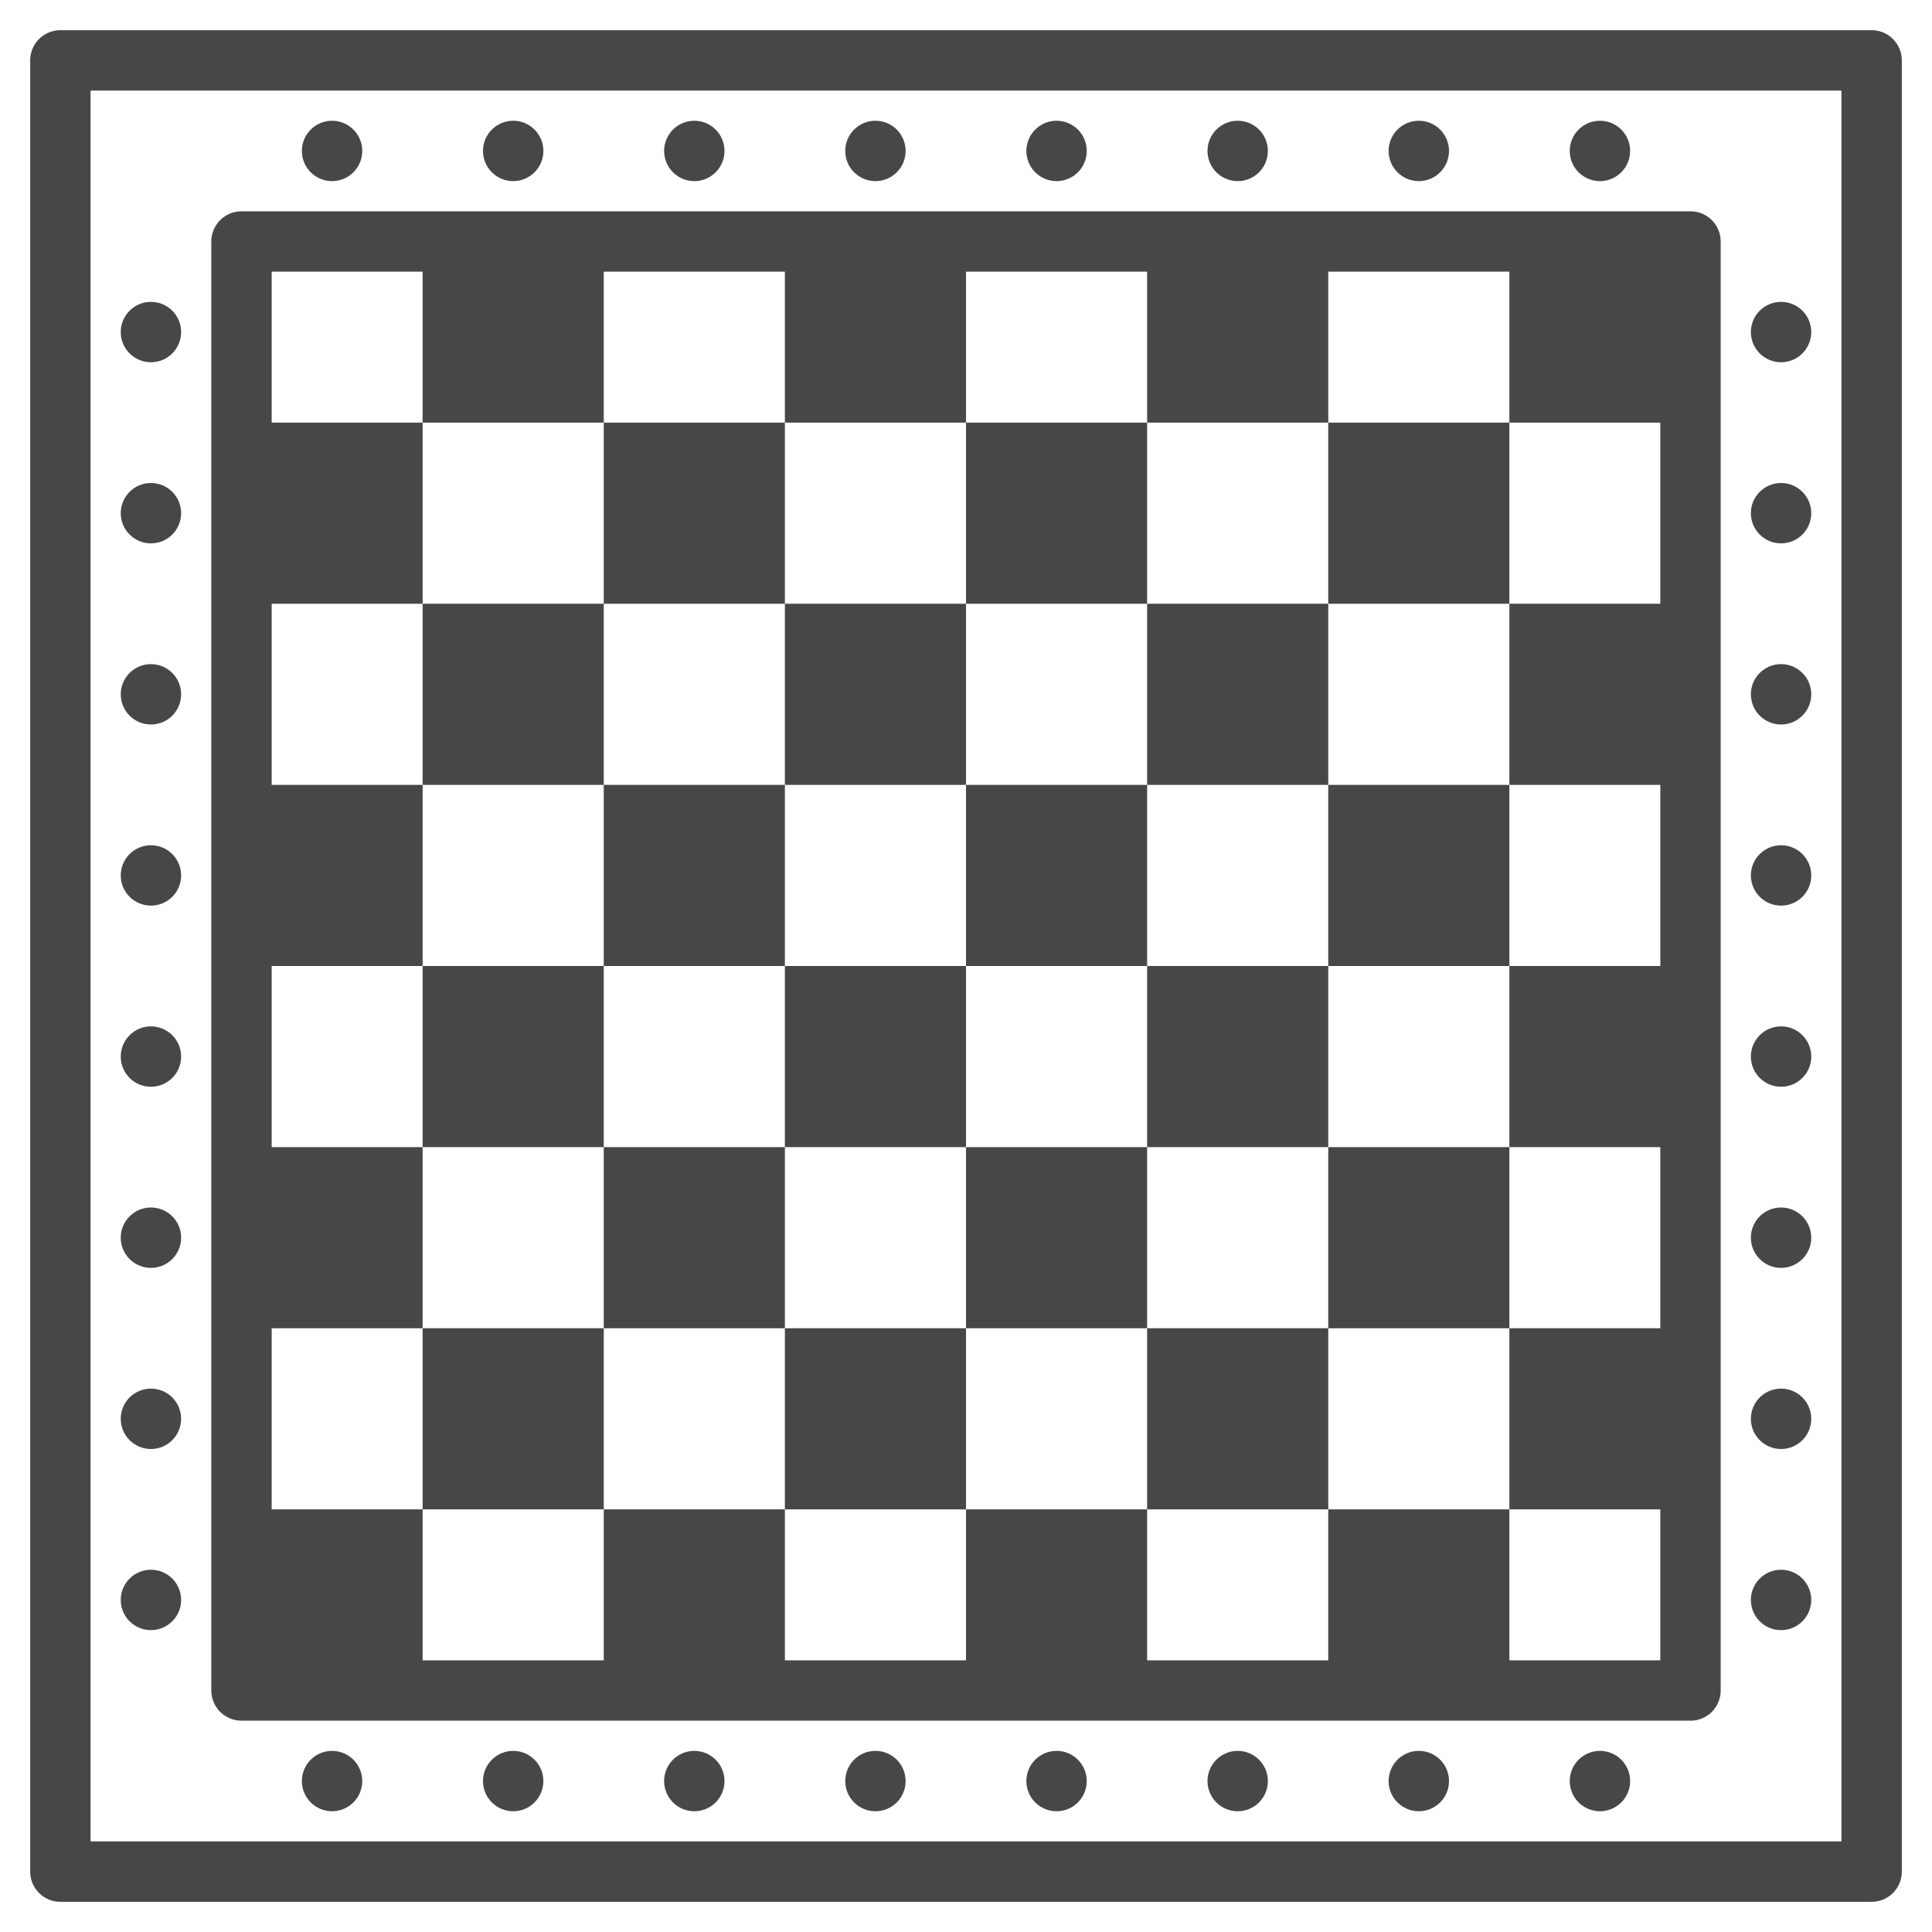
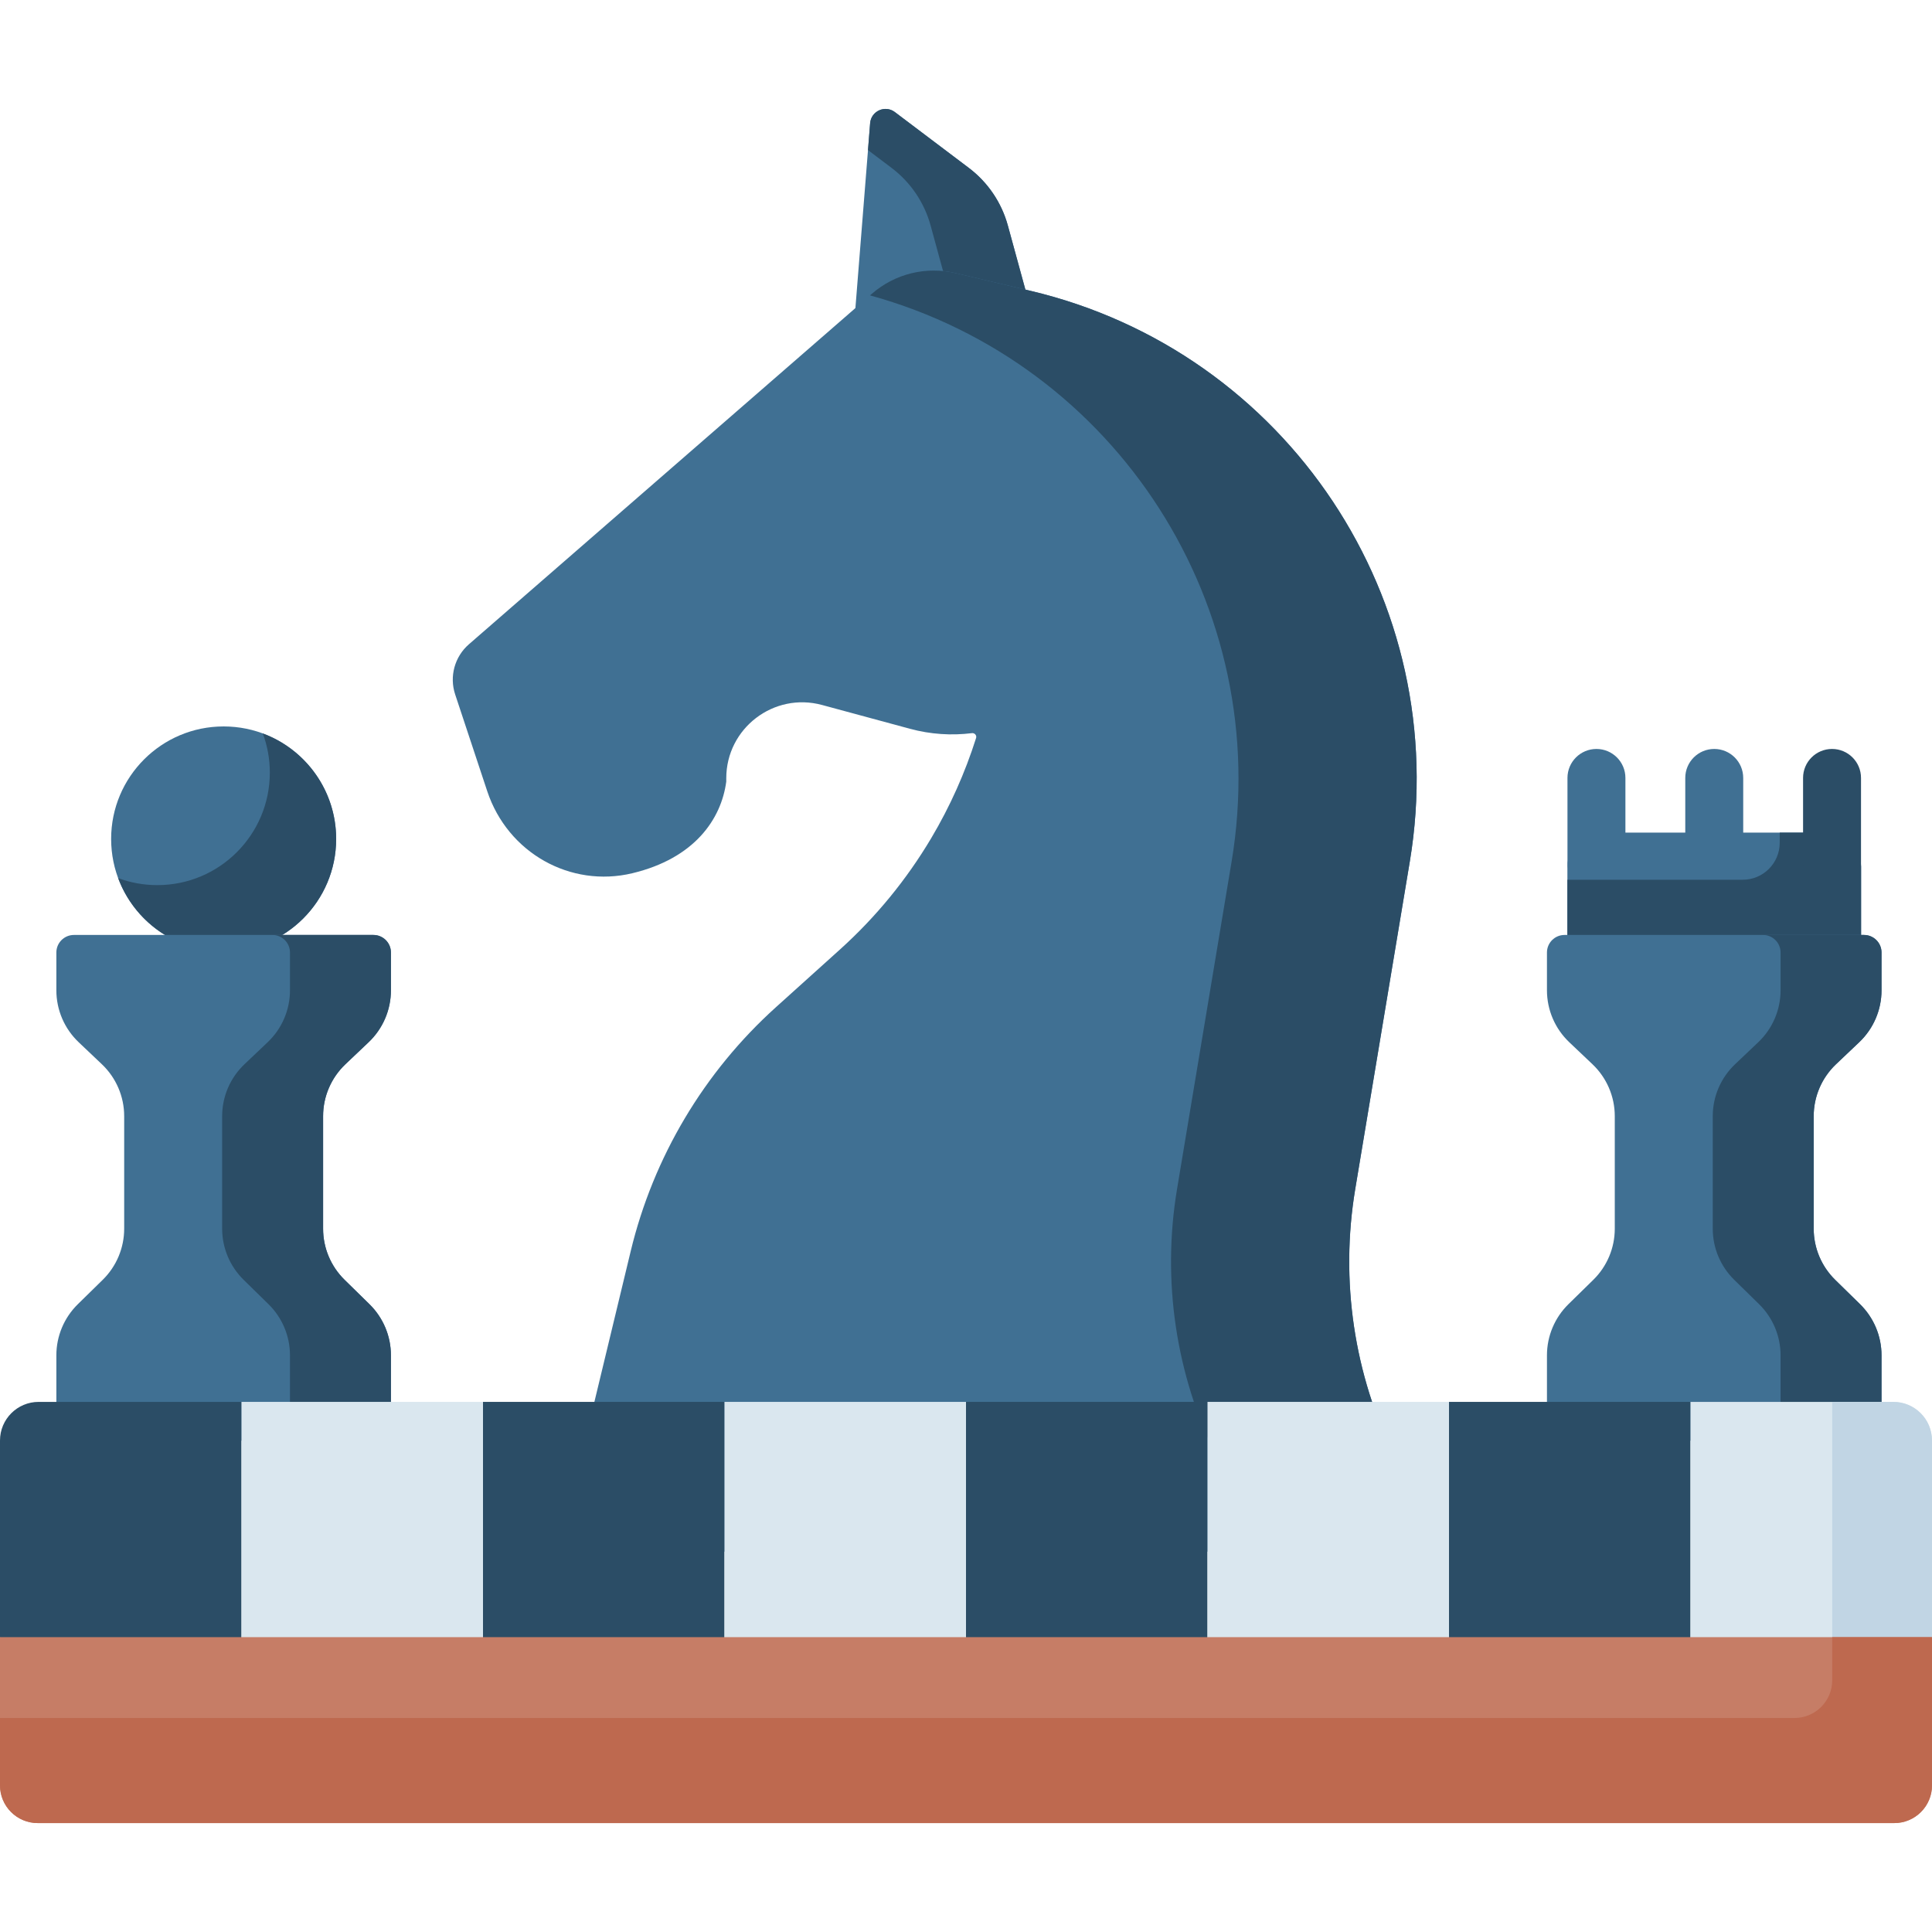
- <svg xmlns="http://www.w3.org/2000/svg" id="Image" enable-background="new 0 0 64 64" height="64" viewBox="0 0 64 64" width="64">
+ <svg xmlns="http://www.w3.org/2000/svg" id="Capa_1" enable-background="new 0 0 512 512" height="512" viewBox="0 0 512 512" width="512">
  <g>
-     <path d="m2 2h60v60h-60z" style="fill:none;stroke:#464747;stroke-linecap:round;stroke-linejoin:round;stroke-miterlimit:10;stroke-width:2" />
-     <path d="m8 8h48v48h-48z" style="fill:none;stroke:#464747;stroke-linecap:round;stroke-linejoin:round;stroke-miterlimit:10;stroke-width:2" />
-     <g fill="#464747">
-       <path d="m8 50h6v6h-6z" />
-       <path d="m20 50h6v6h-6z" />
-       <path d="m32 50h6v6h-6z" />
-       <path d="m44 50h6v6h-6z" />
-       <path d="m14 44h6v6h-6z" />
-       <path d="m26 44h6v6h-6z" />
-       <path d="m38 44h6v6h-6z" />
-       <path d="m50 44h6v6h-6z" />
-       <path d="m20 38h6v6h-6z" />
-       <path d="m32 38h6v6h-6z" />
-       <path d="m44 38h6v6h-6z" />
-       <path d="m8 38h6v6h-6z" />
-       <path d="m26 32h6v6h-6z" />
-       <path d="m38 32h6v6h-6z" />
-       <path d="m50 32h6v6h-6z" />
-       <path d="m14 32h6v6h-6z" />
-       <path d="m32 26h6v6h-6z" />
-       <path d="m20 26h6v6h-6z" />
-       <path d="m8 26h6v6h-6z" />
-       <path d="m44 26h6v6h-6z" />
-       <path d="m38 20h6v6h-6z" />
-       <path d="m26 20h6v6h-6z" />
-       <path d="m14 20h6v6h-6z" />
-       <path d="m50 20h6v6h-6z" />
-       <path d="m44 14h6v6h-6z" />
-       <path d="m32 14h6v6h-6z" />
-       <path d="m20 14h6v6h-6z" />
-       <path d="m8 14h6v6h-6z" />
-       <path d="m50 8h6v6h-6z" />
-       <path d="m38 8h6v6h-6z" />
-       <path d="m26 8h6v6h-6z" />
-       <path d="m14 8h6v6h-6z" />
-       <circle cx="11" cy="5" r="1" />
-       <circle cx="17" cy="5" r="1" />
-       <circle cx="23" cy="5" r="1" />
-       <circle cx="29" cy="5" r="1" />
-       <circle cx="35" cy="5" r="1" />
-       <circle cx="41" cy="5" r="1" />
-       <circle cx="47" cy="5" r="1" />
-       <circle cx="53" cy="5" r="1" />
-       <circle cx="11" cy="59" r="1" />
-       <circle cx="17" cy="59" r="1" />
-       <circle cx="23" cy="59" r="1" />
-       <circle cx="29" cy="59" r="1" />
-       <circle cx="35" cy="59" r="1" />
-       <circle cx="41" cy="59" r="1" />
-       <circle cx="47" cy="59" r="1" />
-       <circle cx="53" cy="59" r="1" />
-       <circle cx="59" cy="11" r="1" />
-       <circle cx="59" cy="17" r="1" />
-       <circle cx="59" cy="23" r="1" />
-       <circle cx="59" cy="29" r="1" />
-       <circle cx="59" cy="35" r="1" />
-       <circle cx="59" cy="41" r="1" />
-       <circle cx="59" cy="47" r="1" />
-       <circle cx="59" cy="53" r="1" />
-       <circle cx="5" cy="11" r="1" />
-       <circle cx="5" cy="17" r="1" />
-       <circle cx="5" cy="23" r="1" />
-       <circle cx="5" cy="29" r="1" />
-       <circle cx="5" cy="35" r="1" />
-       <circle cx="5" cy="41" r="1" />
-       <circle cx="5" cy="47" r="1" />
-       <circle cx="5" cy="53" r="1" />
+     <g>
+       <circle cx="59.268" cy="222.329" fill="#407093" r="29.816" />
+     </g>
+     <path d="m69.647 194.372c1.201 3.233 1.859 6.728 1.859 10.379 0 16.467-13.349 29.816-29.816 29.816-3.65 0-7.146-.659-10.379-1.859 4.215 11.349 15.14 19.437 27.957 19.437 16.467 0 29.816-13.349 29.816-29.816.001-12.817-8.087-23.742-19.437-27.957z" fill="#2b4d66" />
+     <g>
+       <path d="m225.931 91.194 4.664-58.552c.257-3.222 3.97-4.891 6.549-2.943l19.587 14.784c5.051 3.812 8.696 9.191 10.365 15.295l9.043 33.07z" fill="#407093" />
+     </g>
+     <g>
+       <path d="m236.26 44.481c5.051 3.812 8.696 9.191 10.365 15.295l8.857 32.39 20.656.68-9.043-33.07c-1.669-6.104-5.314-11.483-10.365-15.295l-19.587-14.784c-2.58-1.947-6.293-.278-6.549 2.943l-.568 7.135z" fill="#2b4d66" />
+     </g>
+     <g>
+       <path d="m423.074 236.308c-4.241 0-7.678-3.437-7.678-7.678v-22.471c0-4.241 3.438-7.678 7.678-7.678 4.241 0 7.678 3.437 7.678 7.678v22.471c0 4.24-3.438 7.678-7.678 7.678z" fill="#407093" />
+     </g>
+     <g>
+       <path d="m454.292 236.308c-4.241 0-7.678-3.437-7.678-7.678v-22.471c0-4.241 3.438-7.678 7.678-7.678s7.678 3.437 7.678 7.678v22.471c0 4.24-3.438 7.678-7.678 7.678z" fill="#407093" />
+     </g>
+     <g>
+       <path d="m493.207 252.145h-77.831v-22.494c0-4.971 4.029-9 9-9h59.831c4.971 0 9 4.029 9 9z" fill="#407093" />
+     </g>
+     <g>
+       <path d="m484.207 220.651h-12.564v2.692c0 5.411-4.387 9.798-9.798 9.798h-46.47v19.005h77.831v-22.494c.001-4.972-4.029-9.001-8.999-9.001z" fill="#2b4d66" />
+     </g>
+     <g>
+       <path d="m485.509 236.308c-4.241 0-7.678-3.437-7.678-7.678v-22.471c0-4.241 3.438-7.678 7.678-7.678 4.241 0 7.678 3.437 7.678 7.678v22.471c0 4.24-3.438 7.678-7.678 7.678z" fill="#2b4d66" />
+     </g>
+     <g>
+       <path d="m498.624 262.441v-10.017c0-2.568-2.082-4.65-4.65-4.65h-79.365c-2.568 0-4.65 2.082-4.65 4.65v10.017c0 5.204 2.138 10.179 5.913 13.761l6.148 5.833c3.775 3.582 5.913 8.557 5.913 13.761v29.822c0 5.098-2.052 9.981-5.693 13.549l-6.587 6.455c-3.641 3.568-5.693 8.451-5.693 13.549v22.63h17.973 52.718 17.973v-22.63c0-5.098-2.052-9.981-5.693-13.549l-6.587-6.455c-3.641-3.568-5.693-8.451-5.693-13.549v-29.822c0-5.204 2.138-10.179 5.913-13.761l6.148-5.833c3.774-3.582 5.912-8.557 5.912-13.761z" fill="#407093" />
+     </g>
+     <g>
+       <path d="m103.601 262.441v-10.017c0-2.568-2.082-4.65-4.65-4.65h-79.365c-2.568 0-4.65 2.082-4.65 4.65v10.017c0 5.204 2.138 10.179 5.913 13.761l6.148 5.833c3.775 3.582 5.913 8.557 5.913 13.761v29.822c0 5.098-2.052 9.981-5.693 13.549l-6.587 6.455c-3.641 3.568-5.693 8.451-5.693 13.549v22.63h17.973 52.718 17.973v-22.63c0-5.098-2.052-9.981-5.693-13.549l-6.587-6.455c-3.641-3.568-5.693-8.451-5.693-13.549v-29.822c0-5.204 2.138-10.179 5.913-13.761l6.148-5.833c3.774-3.582 5.912-8.557 5.912-13.761z" fill="#407093" />
+     </g>
+     <g>
+       <path d="m486.563 282.035 6.148-5.833c3.775-3.582 5.913-8.557 5.913-13.761v-10.017c0-2.568-2.082-4.65-4.65-4.65h-26.754c2.568 0 4.65 2.082 4.65 4.65v10.017c0 5.204-2.138 10.179-5.913 13.761l-6.148 5.833c-3.775 3.582-5.913 8.557-5.913 13.761v29.822c0 5.098 2.052 9.981 5.693 13.549l6.587 6.455c3.641 3.568 5.693 8.451 5.693 13.549v22.63h8.78 17.973v-22.63c0-5.098-2.052-9.981-5.693-13.549l-6.587-6.455c-3.641-3.568-5.693-8.451-5.693-13.549v-29.822c.001-5.203 2.139-10.179 5.914-13.761z" fill="#2b4d66" />
+     </g>
+     <g>
+       <path d="m91.54 282.035 6.148-5.833c3.775-3.582 5.913-8.557 5.913-13.761v-10.017c0-2.568-2.082-4.65-4.65-4.65h-26.754c2.568 0 4.65 2.082 4.65 4.65v10.017c0 5.204-2.138 10.179-5.913 13.761l-6.148 5.833c-3.775 3.582-5.913 8.557-5.913 13.761v29.822c0 5.098 2.052 9.981 5.693 13.549l6.587 6.455c3.641 3.568 5.693 8.451 5.693 13.549v22.63h8.78 17.973v-22.63c0-5.098-2.052-9.981-5.693-13.549l-6.587-6.455c-3.641-3.568-5.693-8.451-5.693-13.549v-29.822c.001-5.203 2.139-10.179 5.914-13.761z" fill="#2b4d66" />
+     </g>
+     <g>
+       <path d="m246.773 222.138c-6.532 10.99-14.685 20.933-24.182 29.493l-16.955 15.281c-19.063 17.181-32.483 39.727-38.495 64.676l-19.188 79.625h234.122l-12.338-24.885c-10.925-22.035-14.629-46.952-10.587-71.212l14.462-86.793c11.504-69.041-32.479-135.181-100.596-151.273l-19.799-4.677c-7.832-1.85-16.076.184-22.148 5.466l-106.803 92.901c-3.784 3.291-5.22 8.533-3.642 13.293l8.496 25.633c5.426 16.371 22.066 25.683 38.472 21.746s23.531-14.25 24.876-24.273v-.887c0-13.255 12.592-22.891 25.386-19.426l23.306 6.311c5.448 1.475 11.015 1.827 16.411 1.156.73-.091 1.323.589 1.101 1.29-2.91 9.19-6.877 18.106-11.899 26.555z" fill="#407093" />
+     </g>
+     <g>
+       <g>
+         <path d="m369.738 386.327c-10.925-22.035-14.629-46.952-10.587-71.212l14.462-86.793c11.504-69.041-32.479-135.181-100.596-151.273l-19.799-4.677c-7.832-1.85-16.076.184-22.148 5.466l-.507.441c65.385 17.99 107.06 82.63 95.827 150.044l-14.462 86.793c-4.042 24.26-.338 49.177 10.587 71.212l12.338 24.885h47.223z" fill="#2b4d66" />
+       </g>
+     </g>
+     <g>
+       <path d="m64 371.515h-53.762c-5.654 0-10.238 4.584-10.238 10.238v52.109l5.119 17.046h58.881z" fill="#2b4d66" />
+     </g>
+     <g>
+       <path d="m64 371.515h64v79.393h-64z" fill="#dae7ef" />
+     </g>
+     <g>
+       <path d="m128 371.515h64v79.393h-64z" fill="#2b4d66" />
+     </g>
+     <g>
+       <path d="m192 371.515h64v79.393h-64z" fill="#dae7ef" />
+     </g>
+     <g>
+       <path d="m256 371.515h64v79.393h-64z" fill="#2b4d66" />
+     </g>
+     <g>
+       <path d="m320 371.515h64v79.393h-64z" fill="#dae7ef" />
+     </g>
+     <g>
+       <path d="m384 371.515h64v79.393h-64z" fill="#2b4d66" />
+     </g>
+     <g>
+       <path d="m501.762 371.515h-53.762v79.393h58.881l5.119-17.046v-52.109c0-5.654-4.584-10.238-10.238-10.238z" fill="#dae7ef" />
+     </g>
+     <g>
+       <path d="m501.762 371.515h-16.205v73.53c0 2.183-.689 4.202-1.853 5.864h23.177l5.119-17.047v-52.109c0-5.654-4.584-10.238-10.238-10.238z" fill="#c1d5e4" />
+     </g>
+     <g>
+       <path d="m502 483.134h-492c-5.523 0-10-4.477-10-10v-39.272h512v39.272c0 5.523-4.477 10-10 10z" fill="#c67d66" />
+     </g>
+     <g>
+       <path d="m485.557 433.862v11.421c0 5.523-4.477 10-10 10h-475.557v17.852c0 5.523 4.477 10 10 10h492c5.523 0 10-4.477 10-10v-39.272h-26.443z" fill="#be694f" />
    </g>
  </g>
</svg>
